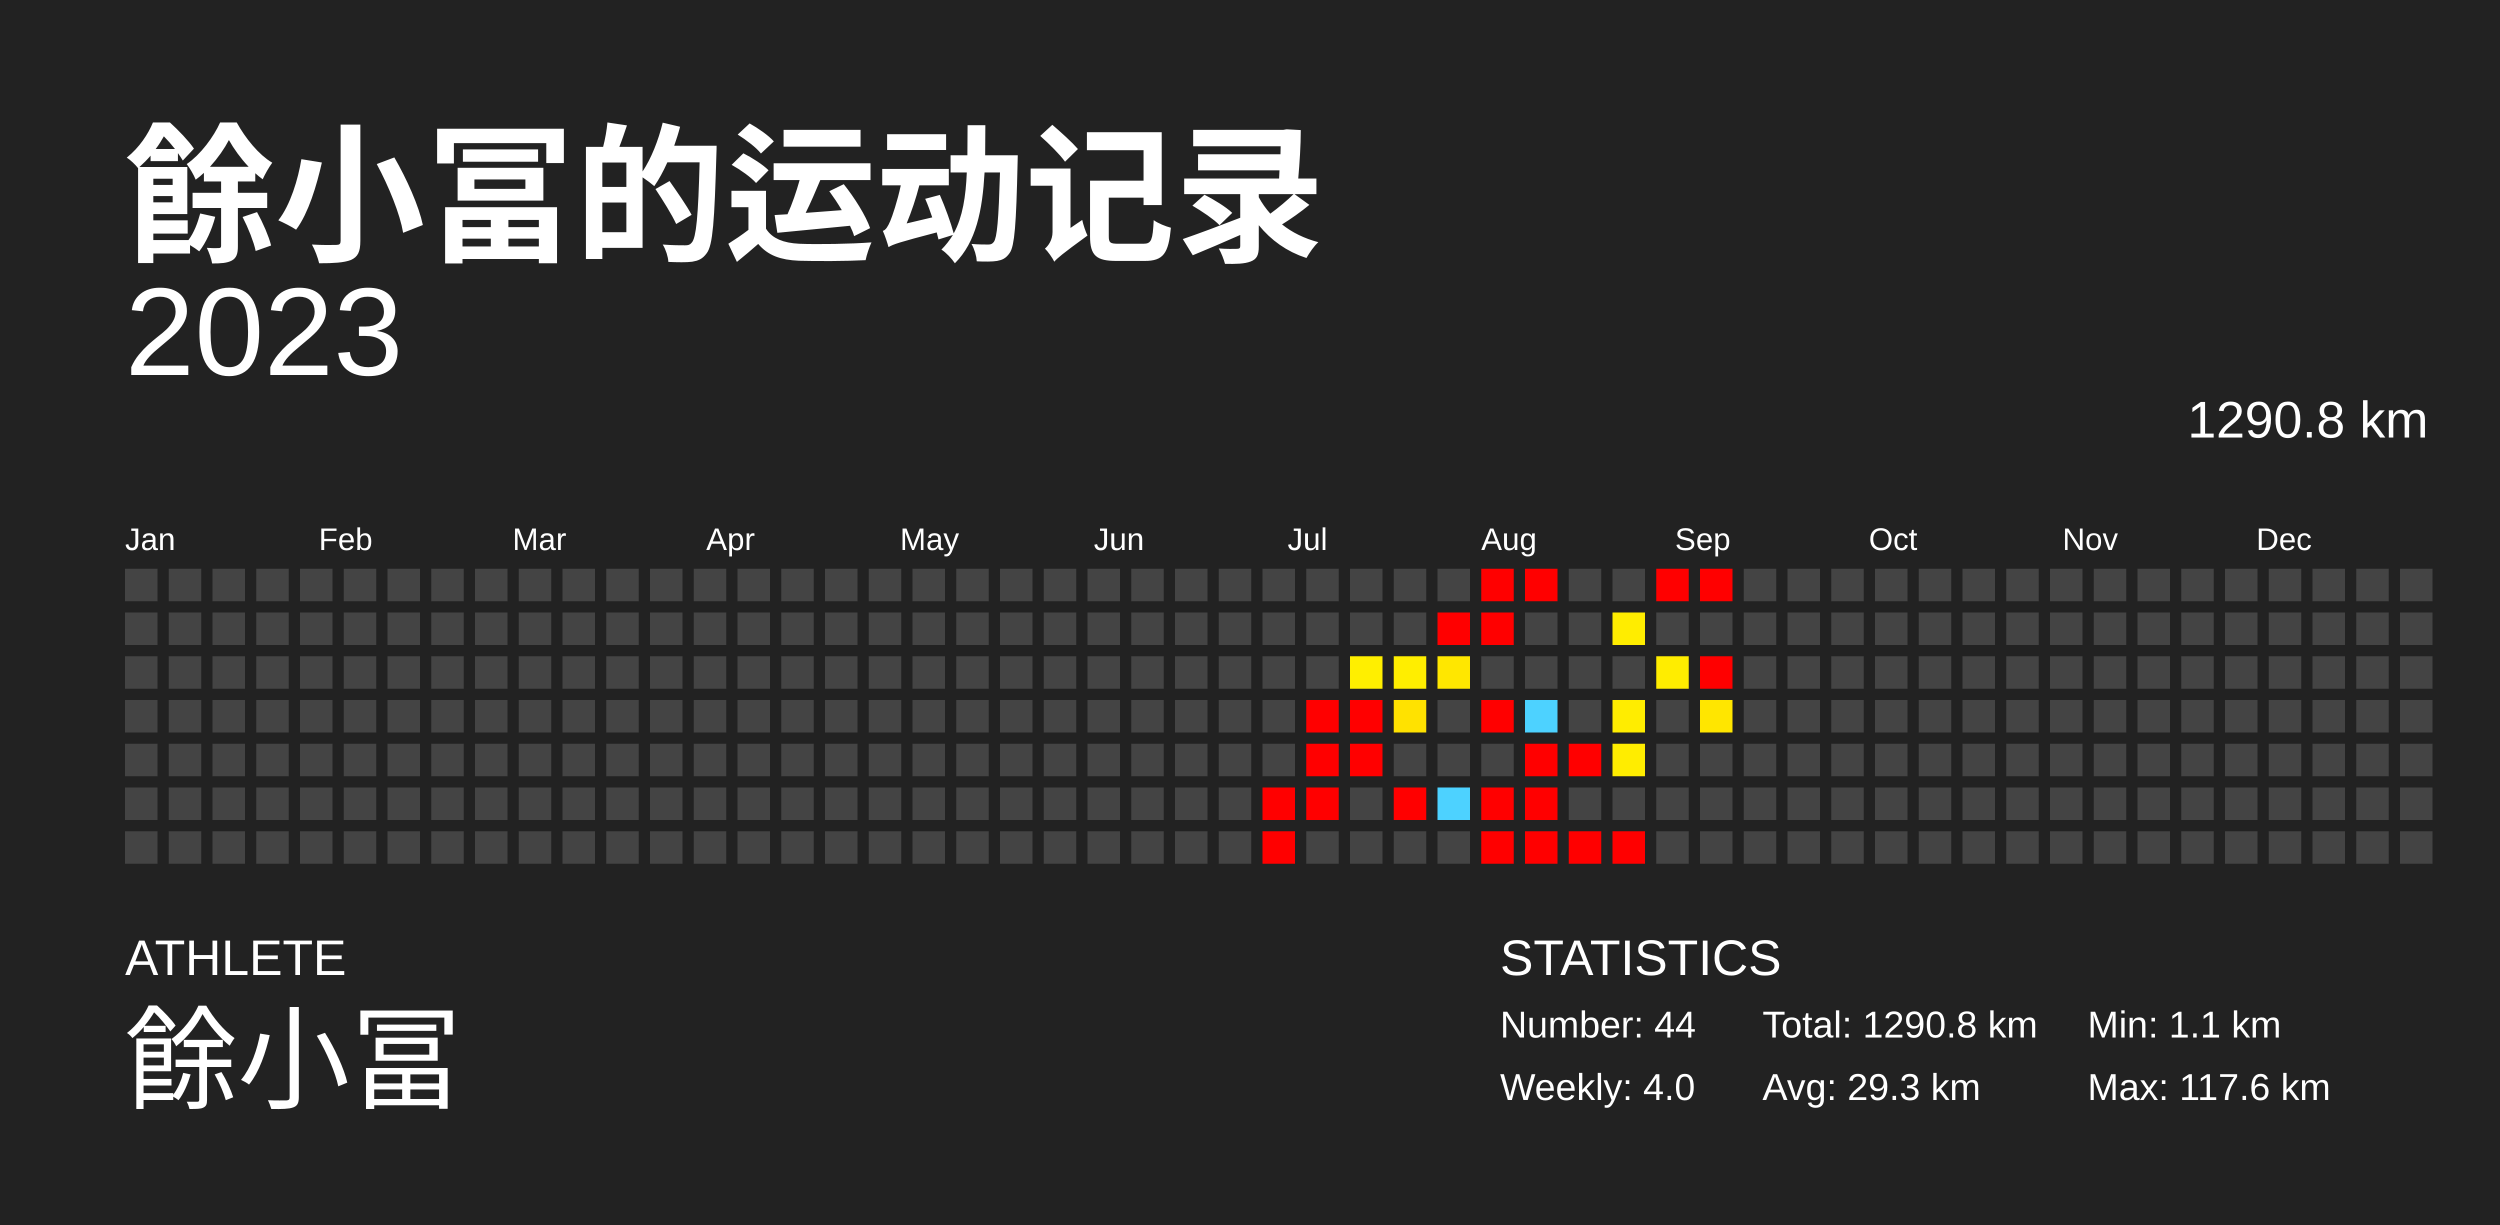
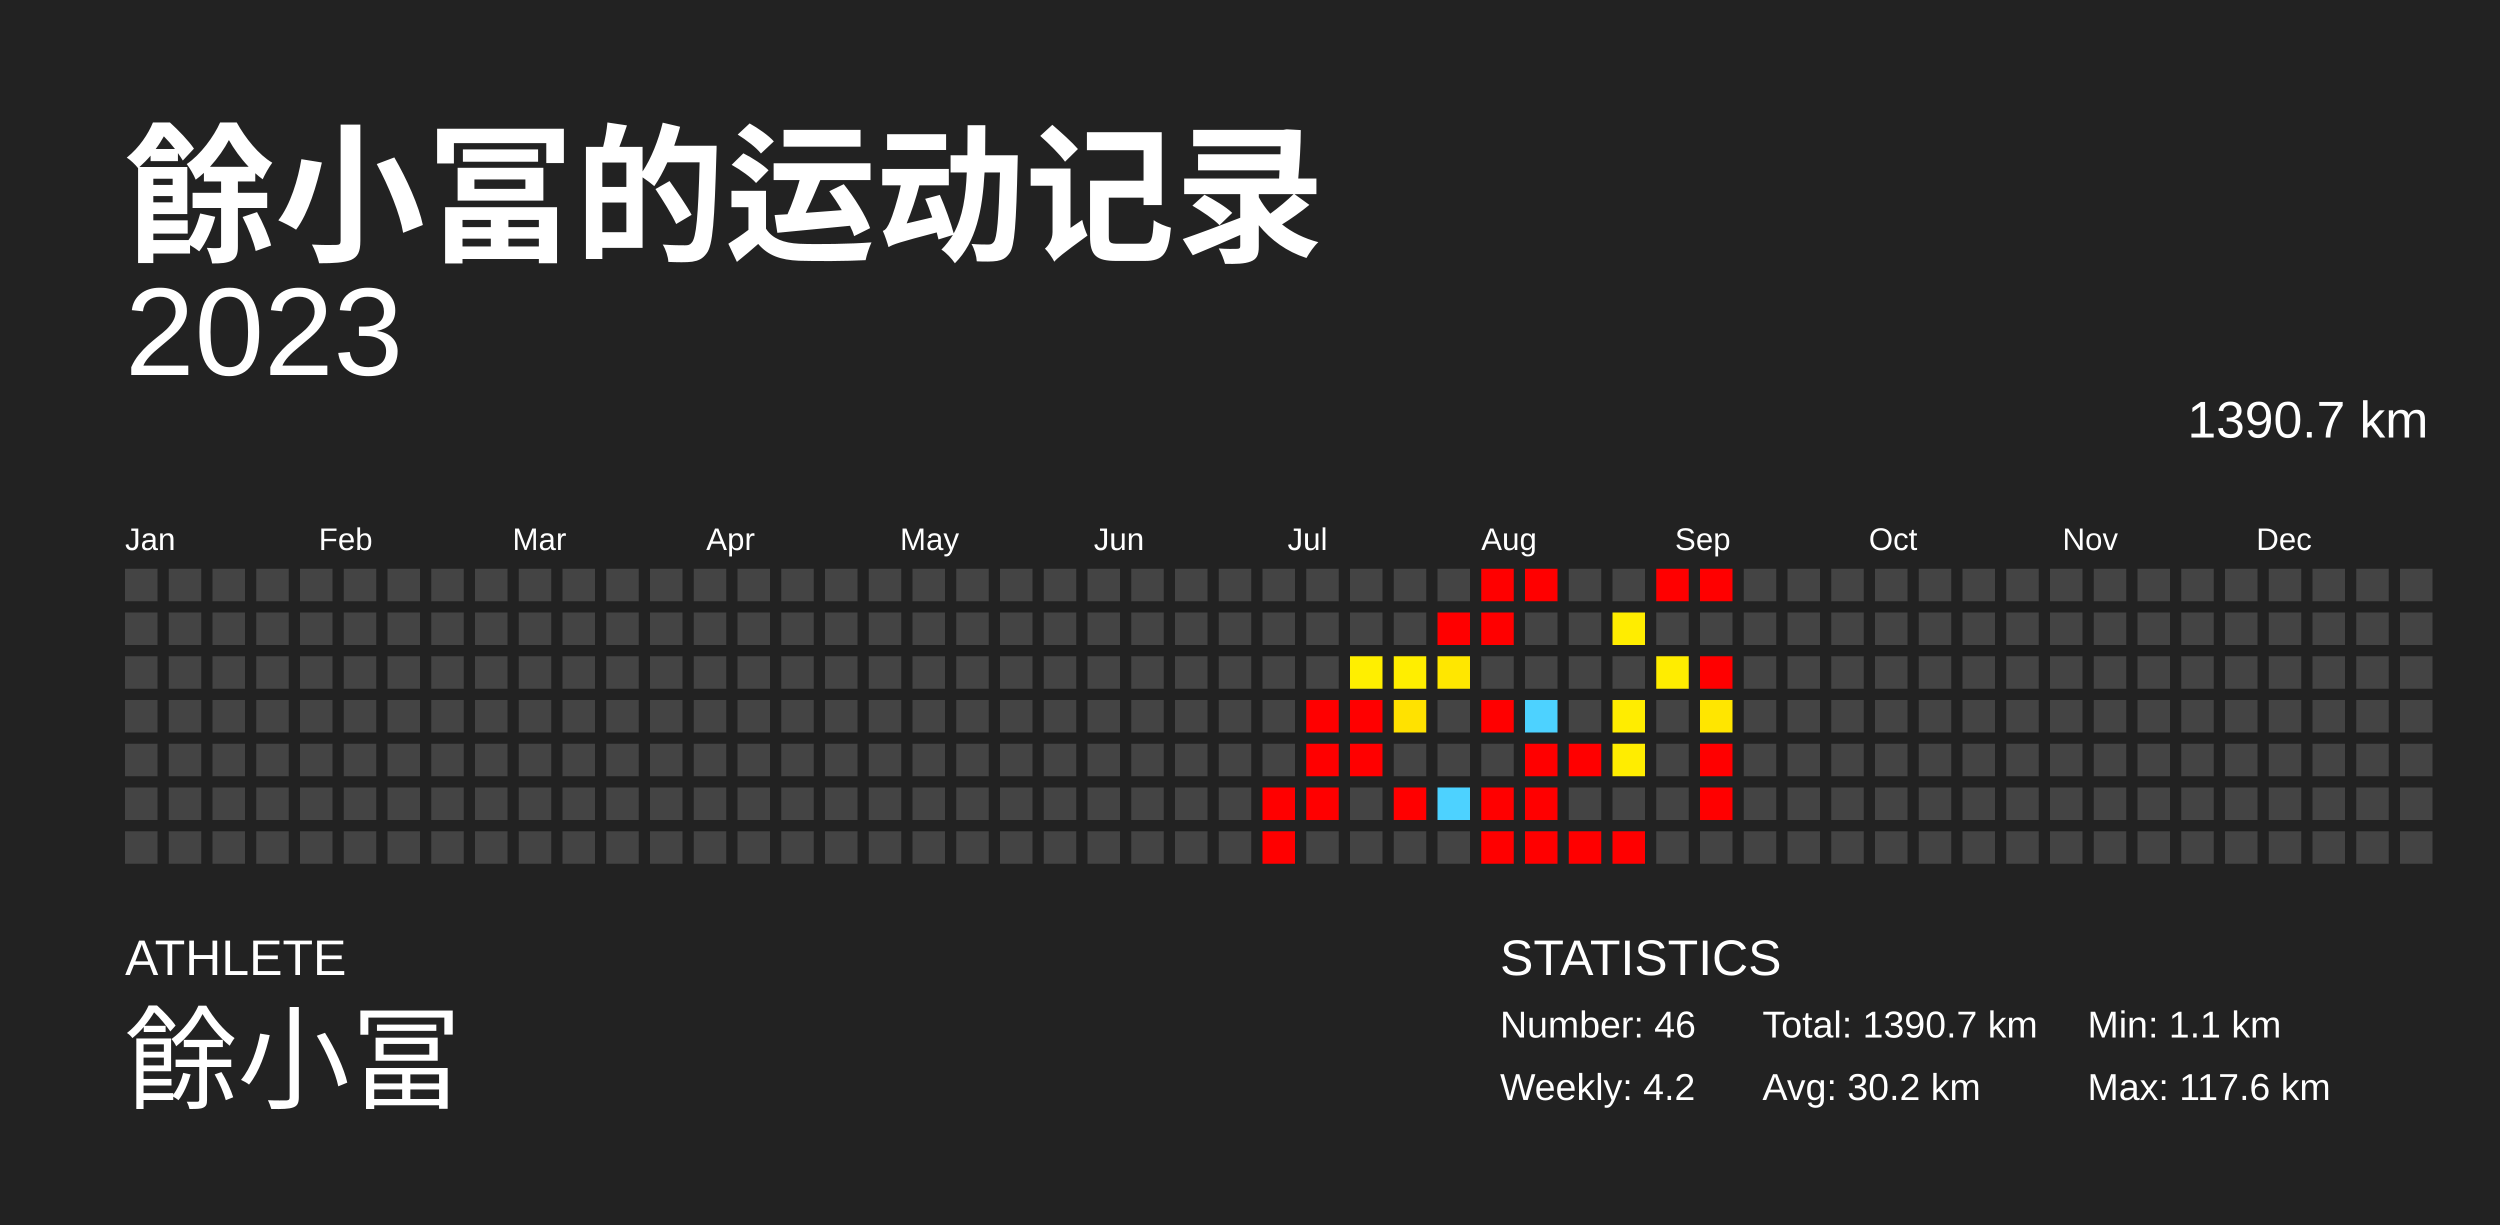
<svg xmlns="http://www.w3.org/2000/svg" baseProfile="full" height="98mm" version="1.1" viewBox="0,0,200,98" width="200mm">
  <defs />
  <rect fill="#222222" height="98" width="200" x="0" y="0" />
  <text fill="#FFFFFF" style="font-size:12px; font-family:Arial; font-weight:bold;" x="10" y="20">餘小冨的运动记录</text>
  <text fill="#FFFFFF" style="font-size:4px; font-family:Arial" x="10" y="78">ATHLETE</text>
  <text fill="#FFFFFF" style="font-size:9px; font-family:Arial" x="10" y="88">餘小冨</text>
  <text fill="#FFFFFF" style="font-size:4px; font-family:Arial" x="120" y="78">STATISTICS</text>
-   <text fill="#FFFFFF" style="font-size:3px; font-family:Arial" x="120" y="83">Number: 44</text>
-   <text fill="#FFFFFF" style="font-size:3px; font-family:Arial" x="120" y="88">Weekly: 4.0</text>
-   <text fill="#FFFFFF" style="font-size:3px; font-family:Arial" x="141" y="83">Total: 1290.8 km</text>
-   <text fill="#FFFFFF" style="font-size:3px; font-family:Arial" x="141" y="88">Avg: 29.3 km</text>
+   <text fill="#FFFFFF" style="font-size:3px; font-family:Arial" x="120" y="83">Number: 46</text>
+   <text fill="#FFFFFF" style="font-size:3px; font-family:Arial" x="120" y="88">Weekly: 4.2</text>
+   <text fill="#FFFFFF" style="font-size:3px; font-family:Arial" x="141" y="83">Total: 1390.7 km</text>
+   <text fill="#FFFFFF" style="font-size:3px; font-family:Arial" x="141" y="88">Avg: 30.2 km</text>
  <text fill="#FFFFFF" style="font-size:3px; font-family:Arial" x="167" y="83">Min: 1.1 km</text>
  <text fill="#FFFFFF" style="font-size:3px; font-family:Arial" x="167" y="88">Max: 117.6 km</text>
  <text alignment-baseline="hanging" fill="#FFFFFF" style="font-size:10.0px; font-family:Arial;" x="10" y="30">2023</text>
-   <text alignment-baseline="hanging" fill="#FFFFFF" style="font-size:4.125px; font-family:Arial;" x="175" y="35">1290.8 km</text>
+   <text alignment-baseline="hanging" fill="#FFFFFF" style="font-size:4.125px; font-family:Arial;" x="175" y="35">1390.7 km</text>
  <text fill="#FFFFFF" style="font-size:2.5px; font-family:Arial" x="10.0" y="44">Jan</text>
  <text fill="#FFFFFF" style="font-size:2.5px; font-family:Arial" x="25.5" y="44">Feb</text>
  <text fill="#FFFFFF" style="font-size:2.5px; font-family:Arial" x="41.0" y="44">Mar</text>
  <text fill="#FFFFFF" style="font-size:2.5px; font-family:Arial" x="56.5" y="44">Apr</text>
  <text fill="#FFFFFF" style="font-size:2.5px; font-family:Arial" x="72.0" y="44">May</text>
  <text fill="#FFFFFF" style="font-size:2.5px; font-family:Arial" x="87.5" y="44">Jun</text>
  <text fill="#FFFFFF" style="font-size:2.5px; font-family:Arial" x="103.0" y="44">Jul</text>
  <text fill="#FFFFFF" style="font-size:2.5px; font-family:Arial" x="118.5" y="44">Aug</text>
  <text fill="#FFFFFF" style="font-size:2.5px; font-family:Arial" x="134.0" y="44">Sep</text>
  <text fill="#FFFFFF" style="font-size:2.5px; font-family:Arial" x="149.5" y="44">Oct</text>
  <text fill="#FFFFFF" style="font-size:2.5px; font-family:Arial" x="165.0" y="44">Nov</text>
  <text fill="#FFFFFF" style="font-size:2.5px; font-family:Arial" x="180.5" y="44">Dec</text>
  <rect fill="#444444" height="2.6" width="2.6" x="10.0" y="45.5" />
  <rect fill="#444444" height="2.6" width="2.6" x="10.0" y="49.0" />
  <rect fill="#444444" height="2.6" width="2.6" x="10.0" y="52.5" />
  <rect fill="#444444" height="2.6" width="2.6" x="10.0" y="56.0" />
  <rect fill="#444444" height="2.6" width="2.6" x="10.0" y="59.5" />
  <rect fill="#444444" height="2.6" width="2.6" x="10.0" y="63.0" />
  <rect fill="#444444" height="2.6" width="2.6" x="10.0" y="66.5" />
  <rect fill="#444444" height="2.6" width="2.6" x="13.5" y="45.5" />
  <rect fill="#444444" height="2.6" width="2.6" x="13.5" y="49.0" />
  <rect fill="#444444" height="2.6" width="2.6" x="13.5" y="52.5" />
  <rect fill="#444444" height="2.6" width="2.6" x="13.5" y="56.0" />
  <rect fill="#444444" height="2.6" width="2.6" x="13.5" y="59.5" />
  <rect fill="#444444" height="2.6" width="2.6" x="13.5" y="63.0" />
  <rect fill="#444444" height="2.6" width="2.6" x="13.5" y="66.5" />
  <rect fill="#444444" height="2.6" width="2.6" x="17.0" y="45.5" />
  <rect fill="#444444" height="2.6" width="2.6" x="17.0" y="49.0" />
  <rect fill="#444444" height="2.6" width="2.6" x="17.0" y="52.5" />
  <rect fill="#444444" height="2.6" width="2.6" x="17.0" y="56.0" />
  <rect fill="#444444" height="2.6" width="2.6" x="17.0" y="59.5" />
  <rect fill="#444444" height="2.6" width="2.6" x="17.0" y="63.0" />
  <rect fill="#444444" height="2.6" width="2.6" x="17.0" y="66.5" />
  <rect fill="#444444" height="2.6" width="2.6" x="20.5" y="45.5" />
  <rect fill="#444444" height="2.6" width="2.6" x="20.5" y="49.0" />
  <rect fill="#444444" height="2.6" width="2.6" x="20.5" y="52.5" />
  <rect fill="#444444" height="2.6" width="2.6" x="20.5" y="56.0" />
  <rect fill="#444444" height="2.6" width="2.6" x="20.5" y="59.5" />
  <rect fill="#444444" height="2.6" width="2.6" x="20.5" y="63.0" />
  <rect fill="#444444" height="2.6" width="2.6" x="20.5" y="66.5" />
  <rect fill="#444444" height="2.6" width="2.6" x="24.0" y="45.5" />
  <rect fill="#444444" height="2.6" width="2.6" x="24.0" y="49.0" />
  <rect fill="#444444" height="2.6" width="2.6" x="24.0" y="52.5" />
  <rect fill="#444444" height="2.6" width="2.6" x="24.0" y="56.0" />
  <rect fill="#444444" height="2.6" width="2.6" x="24.0" y="59.5" />
  <rect fill="#444444" height="2.6" width="2.6" x="24.0" y="63.0" />
  <rect fill="#444444" height="2.6" width="2.6" x="24.0" y="66.5" />
  <rect fill="#444444" height="2.6" width="2.6" x="27.5" y="45.5" />
  <rect fill="#444444" height="2.6" width="2.6" x="27.5" y="49.0" />
  <rect fill="#444444" height="2.6" width="2.6" x="27.5" y="52.5" />
  <rect fill="#444444" height="2.6" width="2.6" x="27.5" y="56.0" />
  <rect fill="#444444" height="2.6" width="2.6" x="27.5" y="59.5" />
  <rect fill="#444444" height="2.6" width="2.6" x="27.5" y="63.0" />
  <rect fill="#444444" height="2.6" width="2.6" x="27.5" y="66.5" />
  <rect fill="#444444" height="2.6" width="2.6" x="31.0" y="45.5" />
  <rect fill="#444444" height="2.6" width="2.6" x="31.0" y="49.0" />
  <rect fill="#444444" height="2.6" width="2.6" x="31.0" y="52.5" />
  <rect fill="#444444" height="2.6" width="2.6" x="31.0" y="56.0" />
  <rect fill="#444444" height="2.6" width="2.6" x="31.0" y="59.5" />
  <rect fill="#444444" height="2.6" width="2.6" x="31.0" y="63.0" />
  <rect fill="#444444" height="2.6" width="2.6" x="31.0" y="66.5" />
  <rect fill="#444444" height="2.6" width="2.6" x="34.5" y="45.5" />
  <rect fill="#444444" height="2.6" width="2.6" x="34.5" y="49.0" />
  <rect fill="#444444" height="2.6" width="2.6" x="34.5" y="52.5" />
  <rect fill="#444444" height="2.6" width="2.6" x="34.5" y="56.0" />
  <rect fill="#444444" height="2.6" width="2.6" x="34.5" y="59.5" />
  <rect fill="#444444" height="2.6" width="2.6" x="34.5" y="63.0" />
  <rect fill="#444444" height="2.6" width="2.6" x="34.5" y="66.5" />
  <rect fill="#444444" height="2.6" width="2.6" x="38.0" y="45.5" />
  <rect fill="#444444" height="2.6" width="2.6" x="38.0" y="49.0" />
  <rect fill="#444444" height="2.6" width="2.6" x="38.0" y="52.5" />
  <rect fill="#444444" height="2.6" width="2.6" x="38.0" y="56.0" />
  <rect fill="#444444" height="2.6" width="2.6" x="38.0" y="59.5" />
  <rect fill="#444444" height="2.6" width="2.6" x="38.0" y="63.0" />
  <rect fill="#444444" height="2.6" width="2.6" x="38.0" y="66.5" />
  <rect fill="#444444" height="2.6" width="2.6" x="41.5" y="45.5" />
  <rect fill="#444444" height="2.6" width="2.6" x="41.5" y="49.0" />
  <rect fill="#444444" height="2.6" width="2.6" x="41.5" y="52.5" />
  <rect fill="#444444" height="2.6" width="2.6" x="41.5" y="56.0" />
  <rect fill="#444444" height="2.6" width="2.6" x="41.5" y="59.5" />
  <rect fill="#444444" height="2.6" width="2.6" x="41.5" y="63.0" />
  <rect fill="#444444" height="2.6" width="2.6" x="41.5" y="66.5" />
  <rect fill="#444444" height="2.6" width="2.6" x="45.0" y="45.5" />
  <rect fill="#444444" height="2.6" width="2.6" x="45.0" y="49.0" />
  <rect fill="#444444" height="2.6" width="2.6" x="45.0" y="52.5" />
  <rect fill="#444444" height="2.6" width="2.6" x="45.0" y="56.0" />
  <rect fill="#444444" height="2.6" width="2.6" x="45.0" y="59.5" />
  <rect fill="#444444" height="2.6" width="2.6" x="45.0" y="63.0" />
  <rect fill="#444444" height="2.6" width="2.6" x="45.0" y="66.5" />
  <rect fill="#444444" height="2.6" width="2.6" x="48.5" y="45.5" />
  <rect fill="#444444" height="2.6" width="2.6" x="48.5" y="49.0" />
  <rect fill="#444444" height="2.6" width="2.6" x="48.5" y="52.5" />
  <rect fill="#444444" height="2.6" width="2.6" x="48.5" y="56.0" />
  <rect fill="#444444" height="2.6" width="2.6" x="48.5" y="59.5" />
  <rect fill="#444444" height="2.6" width="2.6" x="48.5" y="63.0" />
  <rect fill="#444444" height="2.6" width="2.6" x="48.5" y="66.5" />
  <rect fill="#444444" height="2.6" width="2.6" x="52.0" y="45.5" />
  <rect fill="#444444" height="2.6" width="2.6" x="52.0" y="49.0" />
  <rect fill="#444444" height="2.6" width="2.6" x="52.0" y="52.5" />
  <rect fill="#444444" height="2.6" width="2.6" x="52.0" y="56.0" />
  <rect fill="#444444" height="2.6" width="2.6" x="52.0" y="59.5" />
  <rect fill="#444444" height="2.6" width="2.6" x="52.0" y="63.0" />
  <rect fill="#444444" height="2.6" width="2.6" x="52.0" y="66.5" />
  <rect fill="#444444" height="2.6" width="2.6" x="55.5" y="45.5" />
  <rect fill="#444444" height="2.6" width="2.6" x="55.5" y="49.0" />
  <rect fill="#444444" height="2.6" width="2.6" x="55.5" y="52.5" />
  <rect fill="#444444" height="2.6" width="2.6" x="55.5" y="56.0" />
  <rect fill="#444444" height="2.6" width="2.6" x="55.5" y="59.5" />
  <rect fill="#444444" height="2.6" width="2.6" x="55.5" y="63.0" />
  <rect fill="#444444" height="2.6" width="2.6" x="55.5" y="66.5" />
  <rect fill="#444444" height="2.6" width="2.6" x="59.0" y="45.5" />
  <rect fill="#444444" height="2.6" width="2.6" x="59.0" y="49.0" />
  <rect fill="#444444" height="2.6" width="2.6" x="59.0" y="52.5" />
  <rect fill="#444444" height="2.6" width="2.6" x="59.0" y="56.0" />
  <rect fill="#444444" height="2.6" width="2.6" x="59.0" y="59.5" />
  <rect fill="#444444" height="2.6" width="2.6" x="59.0" y="63.0" />
  <rect fill="#444444" height="2.6" width="2.6" x="59.0" y="66.5" />
  <rect fill="#444444" height="2.6" width="2.6" x="62.5" y="45.5" />
  <rect fill="#444444" height="2.6" width="2.6" x="62.5" y="49.0" />
  <rect fill="#444444" height="2.6" width="2.6" x="62.5" y="52.5" />
  <rect fill="#444444" height="2.6" width="2.6" x="62.5" y="56.0" />
  <rect fill="#444444" height="2.6" width="2.6" x="62.5" y="59.5" />
  <rect fill="#444444" height="2.6" width="2.6" x="62.5" y="63.0" />
  <rect fill="#444444" height="2.6" width="2.6" x="62.5" y="66.5" />
  <rect fill="#444444" height="2.6" width="2.6" x="66.0" y="45.5" />
  <rect fill="#444444" height="2.6" width="2.6" x="66.0" y="49.0" />
  <rect fill="#444444" height="2.6" width="2.6" x="66.0" y="52.5" />
  <rect fill="#444444" height="2.6" width="2.6" x="66.0" y="56.0" />
  <rect fill="#444444" height="2.6" width="2.6" x="66.0" y="59.5" />
  <rect fill="#444444" height="2.6" width="2.6" x="66.0" y="63.0" />
  <rect fill="#444444" height="2.6" width="2.6" x="66.0" y="66.5" />
  <rect fill="#444444" height="2.6" width="2.6" x="69.5" y="45.5" />
  <rect fill="#444444" height="2.6" width="2.6" x="69.5" y="49.0" />
  <rect fill="#444444" height="2.6" width="2.6" x="69.5" y="52.5" />
  <rect fill="#444444" height="2.6" width="2.6" x="69.5" y="56.0" />
  <rect fill="#444444" height="2.6" width="2.6" x="69.5" y="59.5" />
  <rect fill="#444444" height="2.6" width="2.6" x="69.5" y="63.0" />
  <rect fill="#444444" height="2.6" width="2.6" x="69.5" y="66.5" />
  <rect fill="#444444" height="2.6" width="2.6" x="73.0" y="45.5" />
  <rect fill="#444444" height="2.6" width="2.6" x="73.0" y="49.0" />
  <rect fill="#444444" height="2.6" width="2.6" x="73.0" y="52.5" />
  <rect fill="#444444" height="2.6" width="2.6" x="73.0" y="56.0" />
  <rect fill="#444444" height="2.6" width="2.6" x="73.0" y="59.5" />
  <rect fill="#444444" height="2.6" width="2.6" x="73.0" y="63.0" />
  <rect fill="#444444" height="2.6" width="2.6" x="73.0" y="66.5" />
  <rect fill="#444444" height="2.6" width="2.6" x="76.5" y="45.5" />
  <rect fill="#444444" height="2.6" width="2.6" x="76.5" y="49.0" />
  <rect fill="#444444" height="2.6" width="2.6" x="76.5" y="52.5" />
  <rect fill="#444444" height="2.6" width="2.6" x="76.5" y="56.0" />
  <rect fill="#444444" height="2.6" width="2.6" x="76.5" y="59.5" />
  <rect fill="#444444" height="2.6" width="2.6" x="76.5" y="63.0" />
  <rect fill="#444444" height="2.6" width="2.6" x="76.5" y="66.5" />
  <rect fill="#444444" height="2.6" width="2.6" x="80.0" y="45.5" />
  <rect fill="#444444" height="2.6" width="2.6" x="80.0" y="49.0" />
  <rect fill="#444444" height="2.6" width="2.6" x="80.0" y="52.5" />
  <rect fill="#444444" height="2.6" width="2.6" x="80.0" y="56.0" />
  <rect fill="#444444" height="2.6" width="2.6" x="80.0" y="59.5" />
  <rect fill="#444444" height="2.6" width="2.6" x="80.0" y="63.0" />
  <rect fill="#444444" height="2.6" width="2.6" x="80.0" y="66.5" />
  <rect fill="#444444" height="2.6" width="2.6" x="83.5" y="45.5" />
  <rect fill="#444444" height="2.6" width="2.6" x="83.5" y="49.0" />
  <rect fill="#444444" height="2.6" width="2.6" x="83.5" y="52.5" />
  <rect fill="#444444" height="2.6" width="2.6" x="83.5" y="56.0" />
  <rect fill="#444444" height="2.6" width="2.6" x="83.5" y="59.5" />
  <rect fill="#444444" height="2.6" width="2.6" x="83.5" y="63.0" />
  <rect fill="#444444" height="2.6" width="2.6" x="83.5" y="66.5" />
  <rect fill="#444444" height="2.6" width="2.6" x="87.0" y="45.5" />
  <rect fill="#444444" height="2.6" width="2.6" x="87.0" y="49.0" />
  <rect fill="#444444" height="2.6" width="2.6" x="87.0" y="52.5" />
  <rect fill="#444444" height="2.6" width="2.6" x="87.0" y="56.0" />
  <rect fill="#444444" height="2.6" width="2.6" x="87.0" y="59.5" />
  <rect fill="#444444" height="2.6" width="2.6" x="87.0" y="63.0" />
  <rect fill="#444444" height="2.6" width="2.6" x="87.0" y="66.5" />
  <rect fill="#444444" height="2.6" width="2.6" x="90.5" y="45.5" />
  <rect fill="#444444" height="2.6" width="2.6" x="90.5" y="49.0" />
  <rect fill="#444444" height="2.6" width="2.6" x="90.5" y="52.5" />
  <rect fill="#444444" height="2.6" width="2.6" x="90.5" y="56.0" />
  <rect fill="#444444" height="2.6" width="2.6" x="90.5" y="59.5" />
  <rect fill="#444444" height="2.6" width="2.6" x="90.5" y="63.0" />
  <rect fill="#444444" height="2.6" width="2.6" x="90.5" y="66.5" />
  <rect fill="#444444" height="2.6" width="2.6" x="94.0" y="45.5" />
  <rect fill="#444444" height="2.6" width="2.6" x="94.0" y="49.0" />
  <rect fill="#444444" height="2.6" width="2.6" x="94.0" y="52.5" />
  <rect fill="#444444" height="2.6" width="2.6" x="94.0" y="56.0" />
  <rect fill="#444444" height="2.6" width="2.6" x="94.0" y="59.5" />
  <rect fill="#444444" height="2.6" width="2.6" x="94.0" y="63.0" />
  <rect fill="#444444" height="2.6" width="2.6" x="94.0" y="66.5" />
  <rect fill="#444444" height="2.6" width="2.6" x="97.5" y="45.5" />
  <rect fill="#444444" height="2.6" width="2.6" x="97.5" y="49.0" />
  <rect fill="#444444" height="2.6" width="2.6" x="97.5" y="52.5" />
  <rect fill="#444444" height="2.6" width="2.6" x="97.5" y="56.0" />
  <rect fill="#444444" height="2.6" width="2.6" x="97.5" y="59.5" />
  <rect fill="#444444" height="2.6" width="2.6" x="97.5" y="63.0" />
  <rect fill="#444444" height="2.6" width="2.6" x="97.5" y="66.5" />
  <rect fill="#444444" height="2.6" width="2.6" x="101.0" y="45.5" />
  <rect fill="#444444" height="2.6" width="2.6" x="101.0" y="49.0" />
  <rect fill="#444444" height="2.6" width="2.6" x="101.0" y="52.5" />
  <rect fill="#444444" height="2.6" width="2.6" x="101.0" y="56.0" />
  <rect fill="#444444" height="2.6" width="2.6" x="101.0" y="59.5" />
  <rect fill="red" height="2.6" width="2.6" x="101.0" y="63.0" />
  <rect fill="red" height="2.6" width="2.6" x="101.0" y="66.5" />
  <rect fill="#444444" height="2.6" width="2.6" x="104.5" y="45.5" />
  <rect fill="#444444" height="2.6" width="2.6" x="104.5" y="49.0" />
  <rect fill="#444444" height="2.6" width="2.6" x="104.5" y="52.5" />
  <rect fill="red" height="2.6" width="2.6" x="104.5" y="56.0" />
  <rect fill="red" height="2.6" width="2.6" x="104.5" y="59.5" />
  <rect fill="red" height="2.6" width="2.6" x="104.5" y="63.0" />
  <rect fill="#444444" height="2.6" width="2.6" x="104.5" y="66.5" />
  <rect fill="#444444" height="2.6" width="2.6" x="108.0" y="45.5" />
  <rect fill="#444444" height="2.6" width="2.6" x="108.0" y="49.0" />
  <rect fill="#ffef00" height="2.6" width="2.6" x="108.0" y="52.5" />
  <rect fill="red" height="2.6" width="2.6" x="108.0" y="56.0" />
  <rect fill="red" height="2.6" width="2.6" x="108.0" y="59.5" />
  <rect fill="#444444" height="2.6" width="2.6" x="108.0" y="63.0" />
  <rect fill="#444444" height="2.6" width="2.6" x="108.0" y="66.5" />
  <rect fill="#444444" height="2.6" width="2.6" x="111.5" y="45.5" />
  <rect fill="#444444" height="2.6" width="2.6" x="111.5" y="49.0" />
  <rect fill="#ffee00" height="2.6" width="2.6" x="111.5" y="52.5" />
  <rect fill="#ffe200" height="2.6" width="2.6" x="111.5" y="56.0" />
  <rect fill="#444444" height="2.6" width="2.6" x="111.5" y="59.5" />
  <rect fill="red" height="2.6" width="2.6" x="111.5" y="63.0" />
  <rect fill="#444444" height="2.6" width="2.6" x="111.5" y="66.5" />
  <rect fill="#444444" height="2.6" width="2.6" x="115.0" y="45.5" />
  <rect fill="red" height="2.6" width="2.6" x="115.0" y="49.0" />
  <rect fill="#ffe700" height="2.6" width="2.6" x="115.0" y="52.5" />
  <rect fill="#444444" height="2.6" width="2.6" x="115.0" y="56.0" />
  <rect fill="#444444" height="2.6" width="2.6" x="115.0" y="59.5" />
  <rect fill="#4dd2ff" height="2.6" width="2.6" x="115.0" y="63.0" />
  <rect fill="#444444" height="2.6" width="2.6" x="115.0" y="66.5" />
  <rect fill="red" height="2.6" width="2.6" x="118.5" y="45.5" />
  <rect fill="red" height="2.6" width="2.6" x="118.5" y="49.0" />
  <rect fill="#444444" height="2.6" width="2.6" x="118.5" y="52.5" />
  <rect fill="red" height="2.6" width="2.6" x="118.5" y="56.0" />
  <rect fill="#444444" height="2.6" width="2.6" x="118.5" y="59.5" />
  <rect fill="red" height="2.6" width="2.6" x="118.5" y="63.0" />
  <rect fill="red" height="2.6" width="2.6" x="118.5" y="66.5" />
  <rect fill="red" height="2.6" width="2.6" x="122.0" y="45.5" />
  <rect fill="#444444" height="2.6" width="2.6" x="122.0" y="49.0" />
  <rect fill="#444444" height="2.6" width="2.6" x="122.0" y="52.5" />
  <rect fill="#4dd2ff" height="2.6" width="2.6" x="122.0" y="56.0" />
  <rect fill="red" height="2.6" width="2.6" x="122.0" y="59.5" />
  <rect fill="red" height="2.6" width="2.6" x="122.0" y="63.0" />
  <rect fill="red" height="2.6" width="2.6" x="122.0" y="66.5" />
  <rect fill="#444444" height="2.6" width="2.6" x="125.5" y="45.5" />
  <rect fill="#444444" height="2.6" width="2.6" x="125.5" y="49.0" />
  <rect fill="#444444" height="2.6" width="2.6" x="125.5" y="52.5" />
  <rect fill="#444444" height="2.6" width="2.6" x="125.5" y="56.0" />
  <rect fill="red" height="2.6" width="2.6" x="125.5" y="59.5" />
  <rect fill="#444444" height="2.6" width="2.6" x="125.5" y="63.0" />
  <rect fill="red" height="2.6" width="2.6" x="125.5" y="66.5" />
  <rect fill="#444444" height="2.6" width="2.6" x="129.0" y="45.5" />
  <rect fill="#ffed00" height="2.6" width="2.6" x="129.0" y="49.0" />
  <rect fill="#444444" height="2.6" width="2.6" x="129.0" y="52.5" />
  <rect fill="#ffed00" height="2.6" width="2.6" x="129.0" y="56.0" />
  <rect fill="#ffed00" height="2.6" width="2.6" x="129.0" y="59.5" />
  <rect fill="#444444" height="2.6" width="2.6" x="129.0" y="63.0" />
  <rect fill="red" height="2.6" width="2.6" x="129.0" y="66.5" />
  <rect fill="red" height="2.6" width="2.6" x="132.5" y="45.5" />
  <rect fill="#444444" height="2.6" width="2.6" x="132.5" y="49.0" />
  <rect fill="#ffed00" height="2.6" width="2.6" x="132.5" y="52.5" />
  <rect fill="#444444" height="2.6" width="2.6" x="132.5" y="56.0" />
  <rect fill="#444444" height="2.6" width="2.6" x="132.5" y="59.5" />
  <rect fill="#444444" height="2.6" width="2.6" x="132.5" y="63.0" />
  <rect fill="#444444" height="2.6" width="2.6" x="132.5" y="66.5" />
  <rect fill="red" height="2.6" width="2.6" x="136.0" y="45.5" />
  <rect fill="#444444" height="2.6" width="2.6" x="136.0" y="49.0" />
  <rect fill="red" height="2.6" width="2.6" x="136.0" y="52.5" />
  <rect fill="#ffe600" height="2.6" width="2.6" x="136.0" y="56.0" />
-   <rect fill="#444444" height="2.6" width="2.6" x="136.0" y="59.5" />
-   <rect fill="#444444" height="2.6" width="2.6" x="136.0" y="63.0" />
+   <rect fill="red" height="2.6" width="2.6" x="136.0" y="59.5" />
+   <rect fill="red" height="2.6" width="2.6" x="136.0" y="63.0" />
  <rect fill="#444444" height="2.6" width="2.6" x="136.0" y="66.5" />
  <rect fill="#444444" height="2.6" width="2.6" x="139.5" y="45.5" />
  <rect fill="#444444" height="2.6" width="2.6" x="139.5" y="49.0" />
  <rect fill="#444444" height="2.6" width="2.6" x="139.5" y="52.5" />
  <rect fill="#444444" height="2.6" width="2.6" x="139.5" y="56.0" />
  <rect fill="#444444" height="2.6" width="2.6" x="139.5" y="59.5" />
  <rect fill="#444444" height="2.6" width="2.6" x="139.5" y="63.0" />
  <rect fill="#444444" height="2.6" width="2.6" x="139.5" y="66.5" />
  <rect fill="#444444" height="2.6" width="2.6" x="143.0" y="45.5" />
  <rect fill="#444444" height="2.6" width="2.6" x="143.0" y="49.0" />
  <rect fill="#444444" height="2.6" width="2.6" x="143.0" y="52.5" />
  <rect fill="#444444" height="2.6" width="2.6" x="143.0" y="56.0" />
  <rect fill="#444444" height="2.6" width="2.6" x="143.0" y="59.5" />
  <rect fill="#444444" height="2.6" width="2.6" x="143.0" y="63.0" />
  <rect fill="#444444" height="2.6" width="2.6" x="143.0" y="66.5" />
  <rect fill="#444444" height="2.6" width="2.6" x="146.5" y="45.5" />
  <rect fill="#444444" height="2.6" width="2.6" x="146.5" y="49.0" />
  <rect fill="#444444" height="2.6" width="2.6" x="146.5" y="52.5" />
  <rect fill="#444444" height="2.6" width="2.6" x="146.5" y="56.0" />
  <rect fill="#444444" height="2.6" width="2.6" x="146.5" y="59.5" />
  <rect fill="#444444" height="2.6" width="2.6" x="146.5" y="63.0" />
  <rect fill="#444444" height="2.6" width="2.6" x="146.5" y="66.5" />
  <rect fill="#444444" height="2.6" width="2.6" x="150.0" y="45.5" />
  <rect fill="#444444" height="2.6" width="2.6" x="150.0" y="49.0" />
  <rect fill="#444444" height="2.6" width="2.6" x="150.0" y="52.5" />
  <rect fill="#444444" height="2.6" width="2.6" x="150.0" y="56.0" />
  <rect fill="#444444" height="2.6" width="2.6" x="150.0" y="59.5" />
  <rect fill="#444444" height="2.6" width="2.6" x="150.0" y="63.0" />
  <rect fill="#444444" height="2.6" width="2.6" x="150.0" y="66.5" />
  <rect fill="#444444" height="2.6" width="2.6" x="153.5" y="45.5" />
  <rect fill="#444444" height="2.6" width="2.6" x="153.5" y="49.0" />
  <rect fill="#444444" height="2.6" width="2.6" x="153.5" y="52.5" />
  <rect fill="#444444" height="2.6" width="2.6" x="153.5" y="56.0" />
  <rect fill="#444444" height="2.6" width="2.6" x="153.5" y="59.5" />
  <rect fill="#444444" height="2.6" width="2.6" x="153.5" y="63.0" />
  <rect fill="#444444" height="2.6" width="2.6" x="153.5" y="66.5" />
  <rect fill="#444444" height="2.6" width="2.6" x="157.0" y="45.5" />
  <rect fill="#444444" height="2.6" width="2.6" x="157.0" y="49.0" />
  <rect fill="#444444" height="2.6" width="2.6" x="157.0" y="52.5" />
  <rect fill="#444444" height="2.6" width="2.6" x="157.0" y="56.0" />
  <rect fill="#444444" height="2.6" width="2.6" x="157.0" y="59.5" />
  <rect fill="#444444" height="2.6" width="2.6" x="157.0" y="63.0" />
  <rect fill="#444444" height="2.6" width="2.6" x="157.0" y="66.5" />
  <rect fill="#444444" height="2.6" width="2.6" x="160.5" y="45.5" />
  <rect fill="#444444" height="2.6" width="2.6" x="160.5" y="49.0" />
  <rect fill="#444444" height="2.6" width="2.6" x="160.5" y="52.5" />
  <rect fill="#444444" height="2.6" width="2.6" x="160.5" y="56.0" />
  <rect fill="#444444" height="2.6" width="2.6" x="160.5" y="59.5" />
  <rect fill="#444444" height="2.6" width="2.6" x="160.5" y="63.0" />
  <rect fill="#444444" height="2.6" width="2.6" x="160.5" y="66.5" />
  <rect fill="#444444" height="2.6" width="2.6" x="164.0" y="45.5" />
  <rect fill="#444444" height="2.6" width="2.6" x="164.0" y="49.0" />
  <rect fill="#444444" height="2.6" width="2.6" x="164.0" y="52.5" />
  <rect fill="#444444" height="2.6" width="2.6" x="164.0" y="56.0" />
  <rect fill="#444444" height="2.6" width="2.6" x="164.0" y="59.5" />
  <rect fill="#444444" height="2.6" width="2.6" x="164.0" y="63.0" />
  <rect fill="#444444" height="2.6" width="2.6" x="164.0" y="66.5" />
  <rect fill="#444444" height="2.6" width="2.6" x="167.5" y="45.5" />
  <rect fill="#444444" height="2.6" width="2.6" x="167.5" y="49.0" />
  <rect fill="#444444" height="2.6" width="2.6" x="167.5" y="52.5" />
  <rect fill="#444444" height="2.6" width="2.6" x="167.5" y="56.0" />
  <rect fill="#444444" height="2.6" width="2.6" x="167.5" y="59.5" />
  <rect fill="#444444" height="2.6" width="2.6" x="167.5" y="63.0" />
  <rect fill="#444444" height="2.6" width="2.6" x="167.5" y="66.5" />
  <rect fill="#444444" height="2.6" width="2.6" x="171.0" y="45.5" />
  <rect fill="#444444" height="2.6" width="2.6" x="171.0" y="49.0" />
  <rect fill="#444444" height="2.6" width="2.6" x="171.0" y="52.5" />
  <rect fill="#444444" height="2.6" width="2.6" x="171.0" y="56.0" />
  <rect fill="#444444" height="2.6" width="2.6" x="171.0" y="59.5" />
  <rect fill="#444444" height="2.6" width="2.6" x="171.0" y="63.0" />
  <rect fill="#444444" height="2.6" width="2.6" x="171.0" y="66.5" />
  <rect fill="#444444" height="2.6" width="2.6" x="174.5" y="45.5" />
  <rect fill="#444444" height="2.6" width="2.6" x="174.5" y="49.0" />
  <rect fill="#444444" height="2.6" width="2.6" x="174.5" y="52.5" />
  <rect fill="#444444" height="2.6" width="2.6" x="174.5" y="56.0" />
  <rect fill="#444444" height="2.6" width="2.6" x="174.5" y="59.5" />
  <rect fill="#444444" height="2.6" width="2.6" x="174.5" y="63.0" />
  <rect fill="#444444" height="2.6" width="2.6" x="174.5" y="66.5" />
  <rect fill="#444444" height="2.6" width="2.6" x="178.0" y="45.5" />
  <rect fill="#444444" height="2.6" width="2.6" x="178.0" y="49.0" />
  <rect fill="#444444" height="2.6" width="2.6" x="178.0" y="52.5" />
  <rect fill="#444444" height="2.6" width="2.6" x="178.0" y="56.0" />
  <rect fill="#444444" height="2.6" width="2.6" x="178.0" y="59.5" />
  <rect fill="#444444" height="2.6" width="2.6" x="178.0" y="63.0" />
  <rect fill="#444444" height="2.6" width="2.6" x="178.0" y="66.5" />
  <rect fill="#444444" height="2.6" width="2.6" x="181.5" y="45.5" />
  <rect fill="#444444" height="2.6" width="2.6" x="181.5" y="49.0" />
  <rect fill="#444444" height="2.6" width="2.6" x="181.5" y="52.5" />
  <rect fill="#444444" height="2.6" width="2.6" x="181.5" y="56.0" />
  <rect fill="#444444" height="2.6" width="2.6" x="181.5" y="59.5" />
  <rect fill="#444444" height="2.6" width="2.6" x="181.5" y="63.0" />
  <rect fill="#444444" height="2.6" width="2.6" x="181.5" y="66.5" />
  <rect fill="#444444" height="2.6" width="2.6" x="185.0" y="45.5" />
  <rect fill="#444444" height="2.6" width="2.6" x="185.0" y="49.0" />
  <rect fill="#444444" height="2.6" width="2.6" x="185.0" y="52.5" />
  <rect fill="#444444" height="2.6" width="2.6" x="185.0" y="56.0" />
  <rect fill="#444444" height="2.6" width="2.6" x="185.0" y="59.5" />
  <rect fill="#444444" height="2.6" width="2.6" x="185.0" y="63.0" />
  <rect fill="#444444" height="2.6" width="2.6" x="185.0" y="66.5" />
  <rect fill="#444444" height="2.6" width="2.6" x="188.5" y="45.5" />
  <rect fill="#444444" height="2.6" width="2.6" x="188.5" y="49.0" />
  <rect fill="#444444" height="2.6" width="2.6" x="188.5" y="52.5" />
  <rect fill="#444444" height="2.6" width="2.6" x="188.5" y="56.0" />
  <rect fill="#444444" height="2.6" width="2.6" x="188.5" y="59.5" />
  <rect fill="#444444" height="2.6" width="2.6" x="188.5" y="63.0" />
  <rect fill="#444444" height="2.6" width="2.6" x="188.5" y="66.5" />
  <rect fill="#444444" height="2.6" width="2.6" x="192.0" y="45.5" />
  <rect fill="#444444" height="2.6" width="2.6" x="192.0" y="49.0" />
  <rect fill="#444444" height="2.6" width="2.6" x="192.0" y="52.5" />
  <rect fill="#444444" height="2.6" width="2.6" x="192.0" y="56.0" />
  <rect fill="#444444" height="2.6" width="2.6" x="192.0" y="59.5" />
  <rect fill="#444444" height="2.6" width="2.6" x="192.0" y="63.0" />
  <rect fill="#444444" height="2.6" width="2.6" x="192.0" y="66.5" />
</svg>
